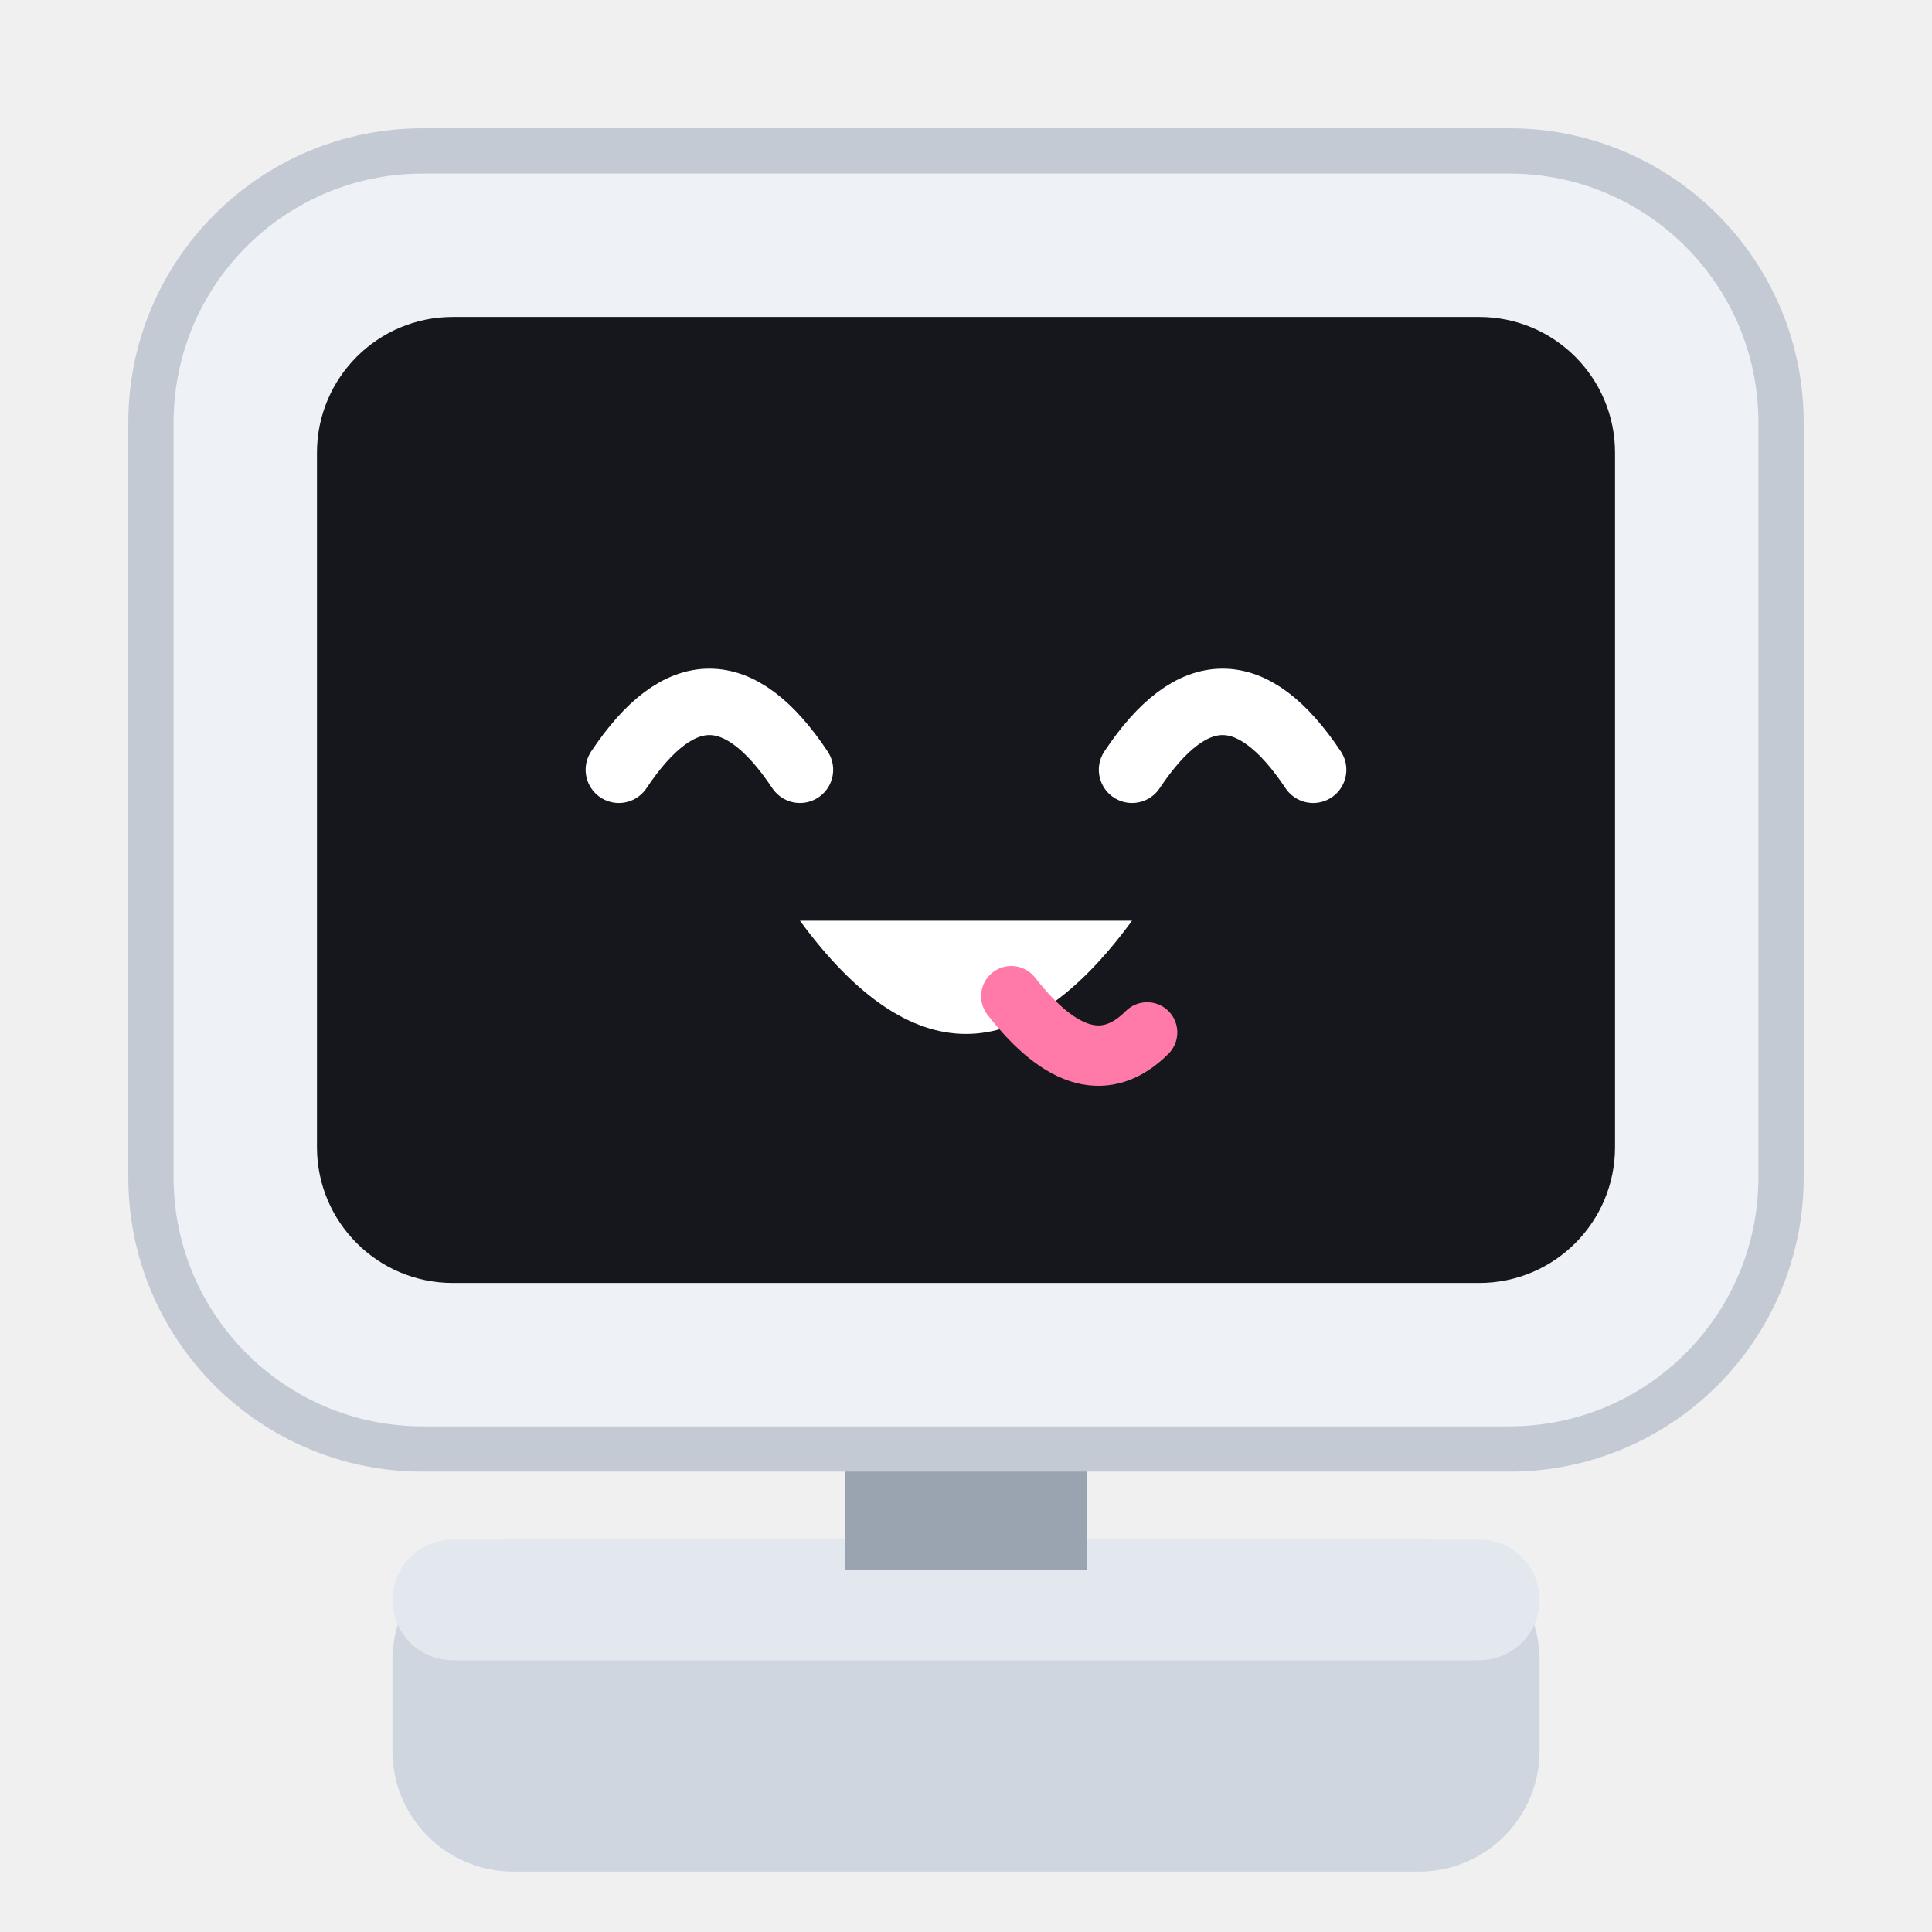
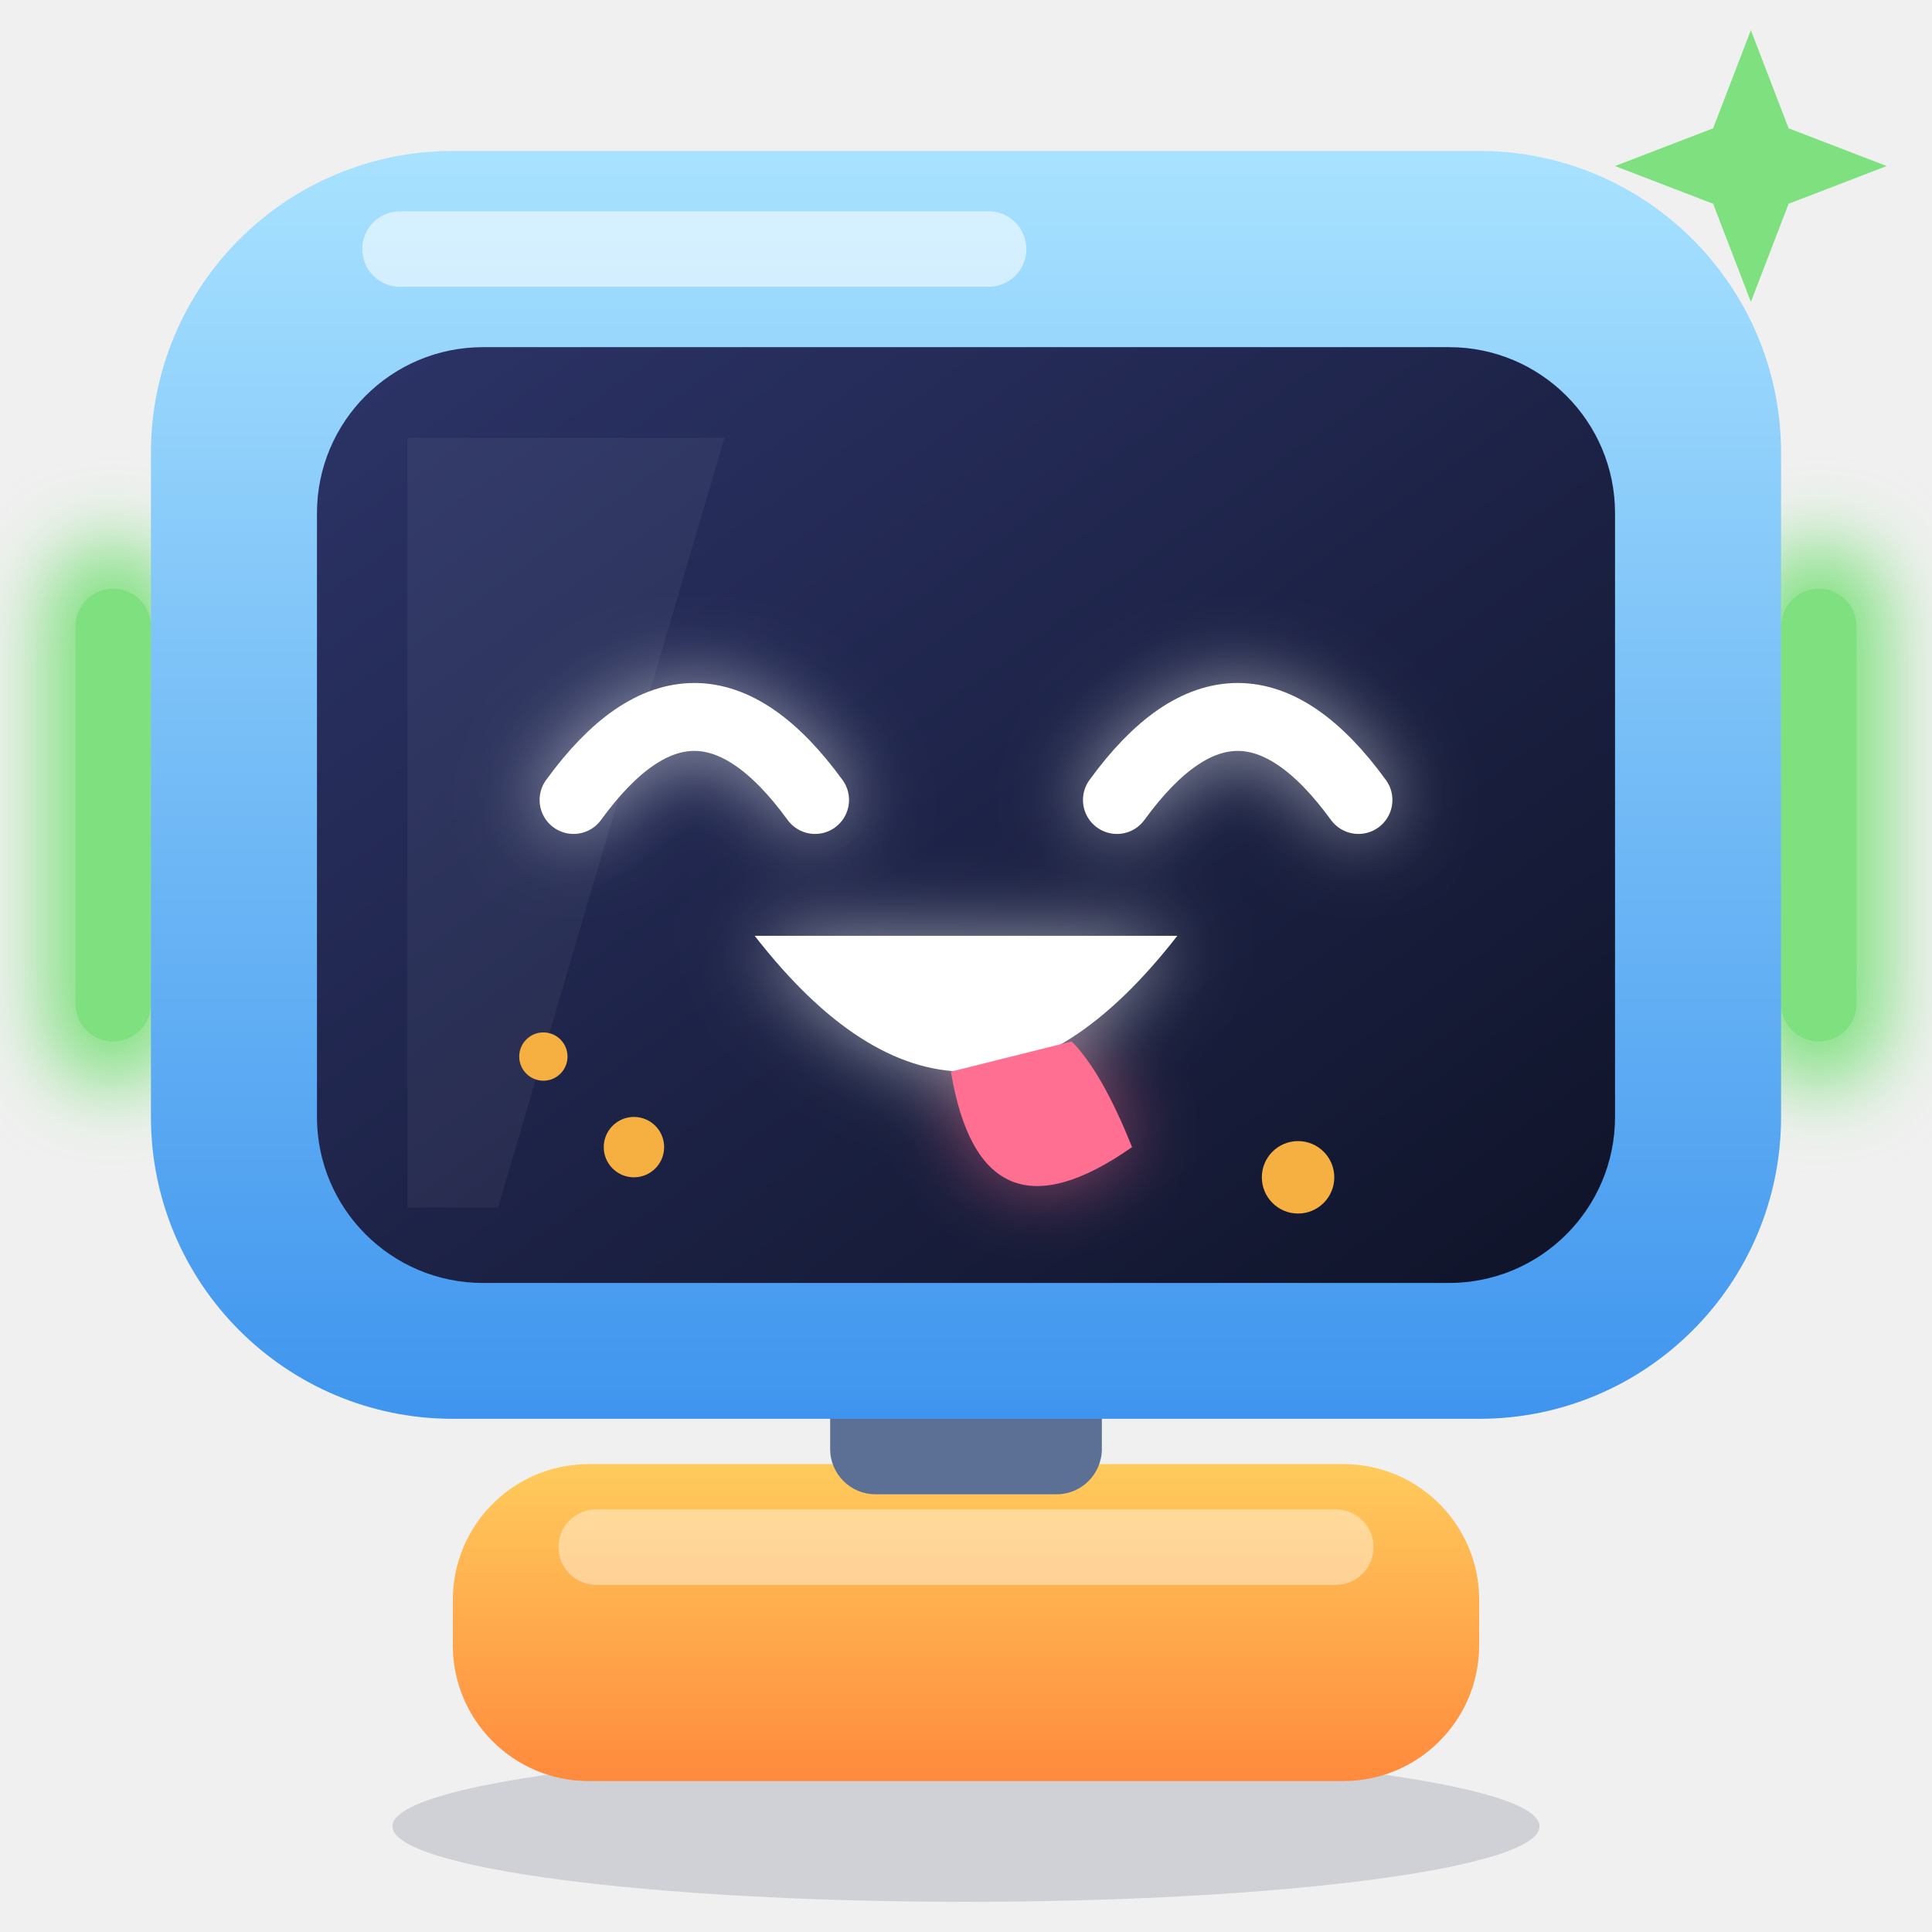
- <svg xmlns="http://www.w3.org/2000/svg" viewBox="0 0 64 64">
-   <rect x="13" y="51" width="38" height="11" rx="4" fill="#cfd6df" />
-   <rect x="13" y="51" width="38" height="4" rx="2" fill="#e3e8ee" />
-   <rect x="28" y="46" width="8" height="6" fill="#9aa4b1" />
-   <rect x="5" y="5" width="54" height="43" rx="9" fill="#eef1f5" />
-   <rect x="5" y="5" width="54" height="43" rx="9" fill="none" stroke="#c3cad4" stroke-width="1.5" />
-   <rect x="10.5" y="10.5" width="43" height="32" rx="4.5" fill="#15171c" />
-   <path d="M20.5 25.5 Q23.5 21 26.5 25.5 M37.5 25.5 Q40.5 21 43.5 25.5" stroke="#fff" stroke-width="2.2" stroke-linecap="round" fill="none" />
-   <path d="M26.5 30.5 Q32 38 37.5 30.5 Z" fill="#fff" />
-   <path d="M33.5 33 q2.5 3.2 4.5 1.2" stroke="#ff7aa8" stroke-width="2" stroke-linecap="round" fill="none" />
+ <svg xmlns="http://www.w3.org/2000/svg" viewBox="0 0 128 128">
+   <defs>
+     <linearGradient id="shell" x1="0" y1="0" x2="0" y2="1">
+       <stop offset="0" stop-color="#a8e2ff" />
+       <stop offset="1" stop-color="#3f95ee" />
+     </linearGradient>
+     <linearGradient id="screen" x1="0" y1="0" x2="1" y2="1">
+       <stop offset="0" stop-color="#2c3468" />
+       <stop offset="1" stop-color="#0f1328" />
+     </linearGradient>
+     <linearGradient id="base" x1="0" y1="0" x2="0" y2="1">
+       <stop offset="0" stop-color="#ffcb5c" />
+       <stop offset="1" stop-color="#ff8a3d" />
+     </linearGradient>
+     <filter id="glow" x="-1" y="-1" width="3" height="3">
+       <feGaussianBlur stdDeviation="2.5" />
+     </filter>
+   </defs>
+   <ellipse cx="64" cy="121" rx="38" ry="5" fill="#1b2340" opacity=".15" />
+   <rect x="30" y="97" width="68" height="21" rx="9" fill="url(#base)" />
+   <rect x="37" y="100" width="54" height="5" rx="2.5" fill="#fff" opacity=".4" />
+   <rect x="55" y="88" width="18" height="11" rx="3" fill="#5c6f94" />
+   <rect x="3" y="36" width="9" height="36" rx="4.5" fill="#7ee07e" filter="url(#glow)" />
+   <rect x="116" y="36" width="9" height="36" rx="4.5" fill="#7ee07e" filter="url(#glow)" />
+   <rect x="5" y="39" width="5" height="30" rx="2.5" fill="#7ee07e" />
+   <rect x="118" y="39" width="5" height="30" rx="2.5" fill="#7ee07e" />
+   <rect x="10" y="10" width="108" height="84" rx="20" fill="url(#shell)" />
+   <rect x="24" y="14" width="44" height="5" rx="2.5" fill="#fff" opacity=".55" />
+   <rect x="21" y="23" width="86" height="62" rx="11" fill="url(#screen)" />
+   <path d="M27 29 H48 L33 80 H27 Z" fill="#fff" opacity=".05" />
+   <g filter="url(#glow)" opacity=".55">
+     <path d="M38 53 Q46 42 54 53 M74 53 Q82 42 90 53" stroke="#fff" stroke-width="4.5" stroke-linecap="round" stroke-linejoin="round" fill="none" />
+     <path d="M50 62 Q64 80 78 62 Z" fill="#fff" />
+     <path d="M63 71 q2 12 12 5 q-2 -5 -4 -7 z" fill="#ff6f91" />
+   </g>
+   <path d="M38 53 Q46 42 54 53 M74 53 Q82 42 90 53" stroke="#fff" stroke-width="4.5" stroke-linecap="round" stroke-linejoin="round" fill="none" />
+   <path d="M50 62 Q64 80 78 62 Z" fill="#fff" />
+   <path d="M63 71 q2 12 12 5 q-2 -5 -4 -7 z" fill="#ff6f91" />
+   <circle cx="42" cy="76" r="2" fill="#f5b041" />
+   <circle cx="86" cy="78" r="2.4" fill="#f5b041" />
+   <circle cx="36" cy="70" r="1.6" fill="#f5b041" />
+   <path d="M116 2 l2.5 6.5 6.5 2.5 -6.5 2.5 -2.5 6.5 -2.5 -6.5 -6.5 -2.5 6.5 -2.5 z" fill="#7ee07e" />
</svg>
